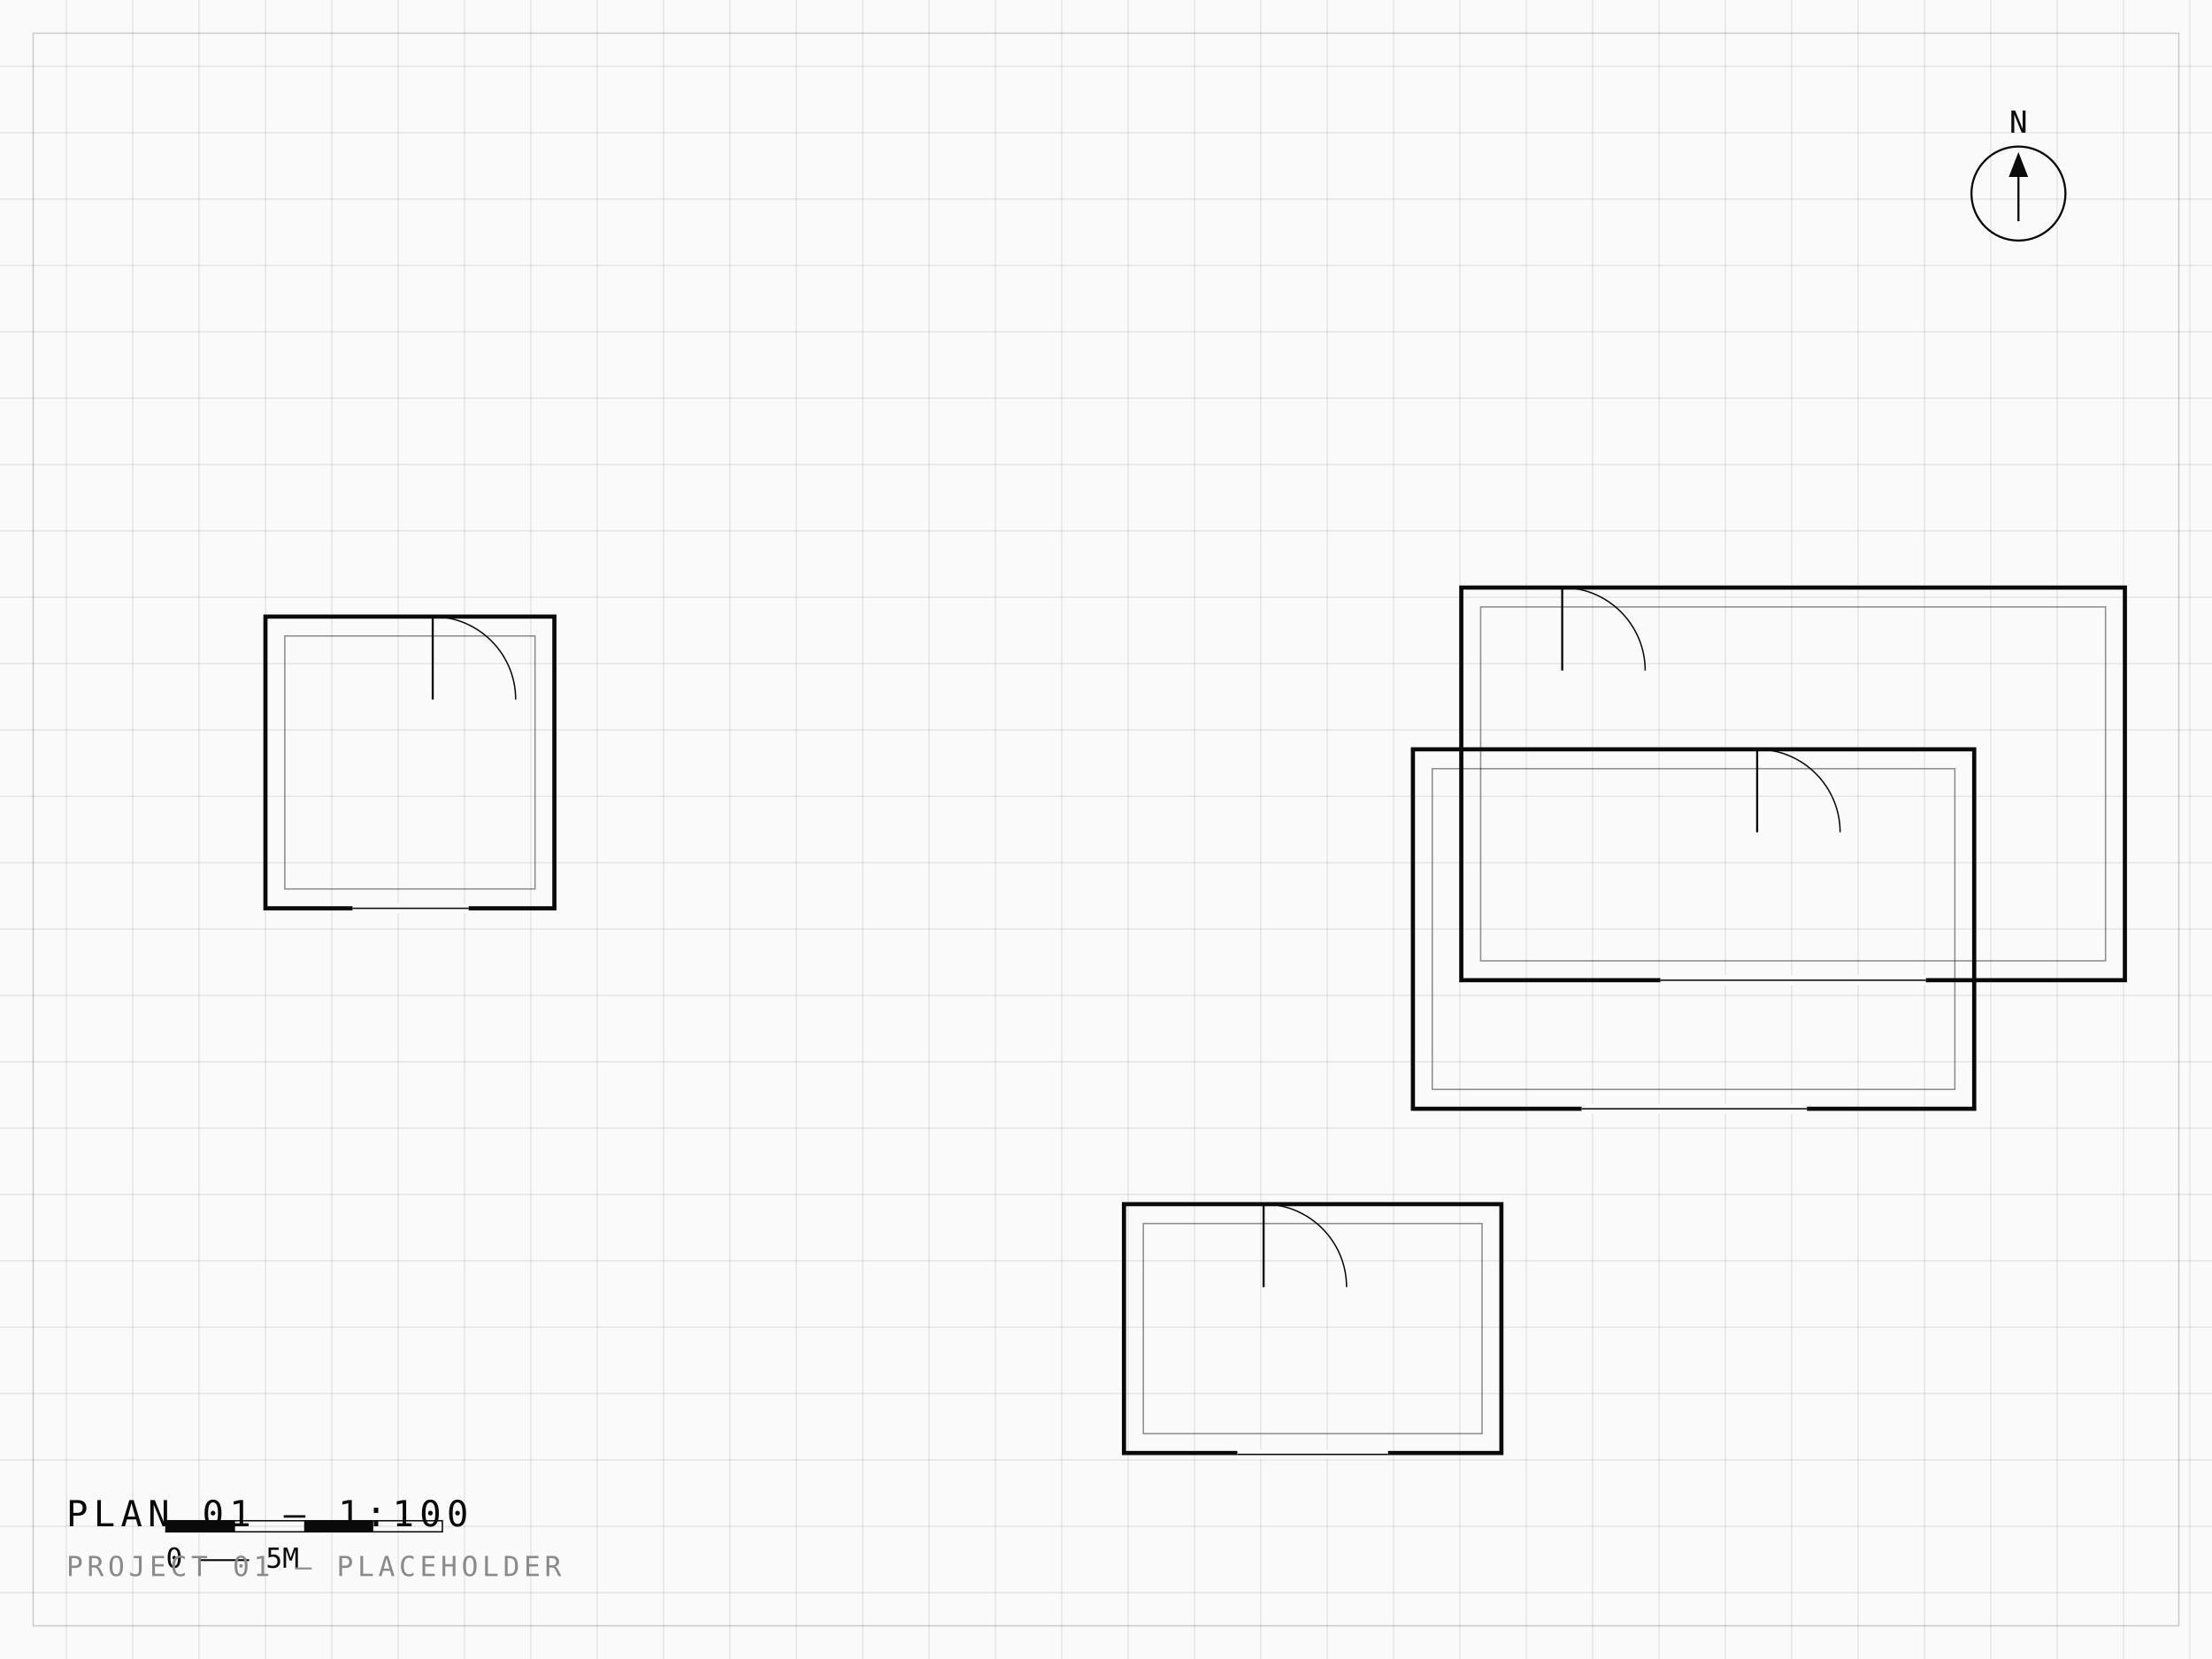
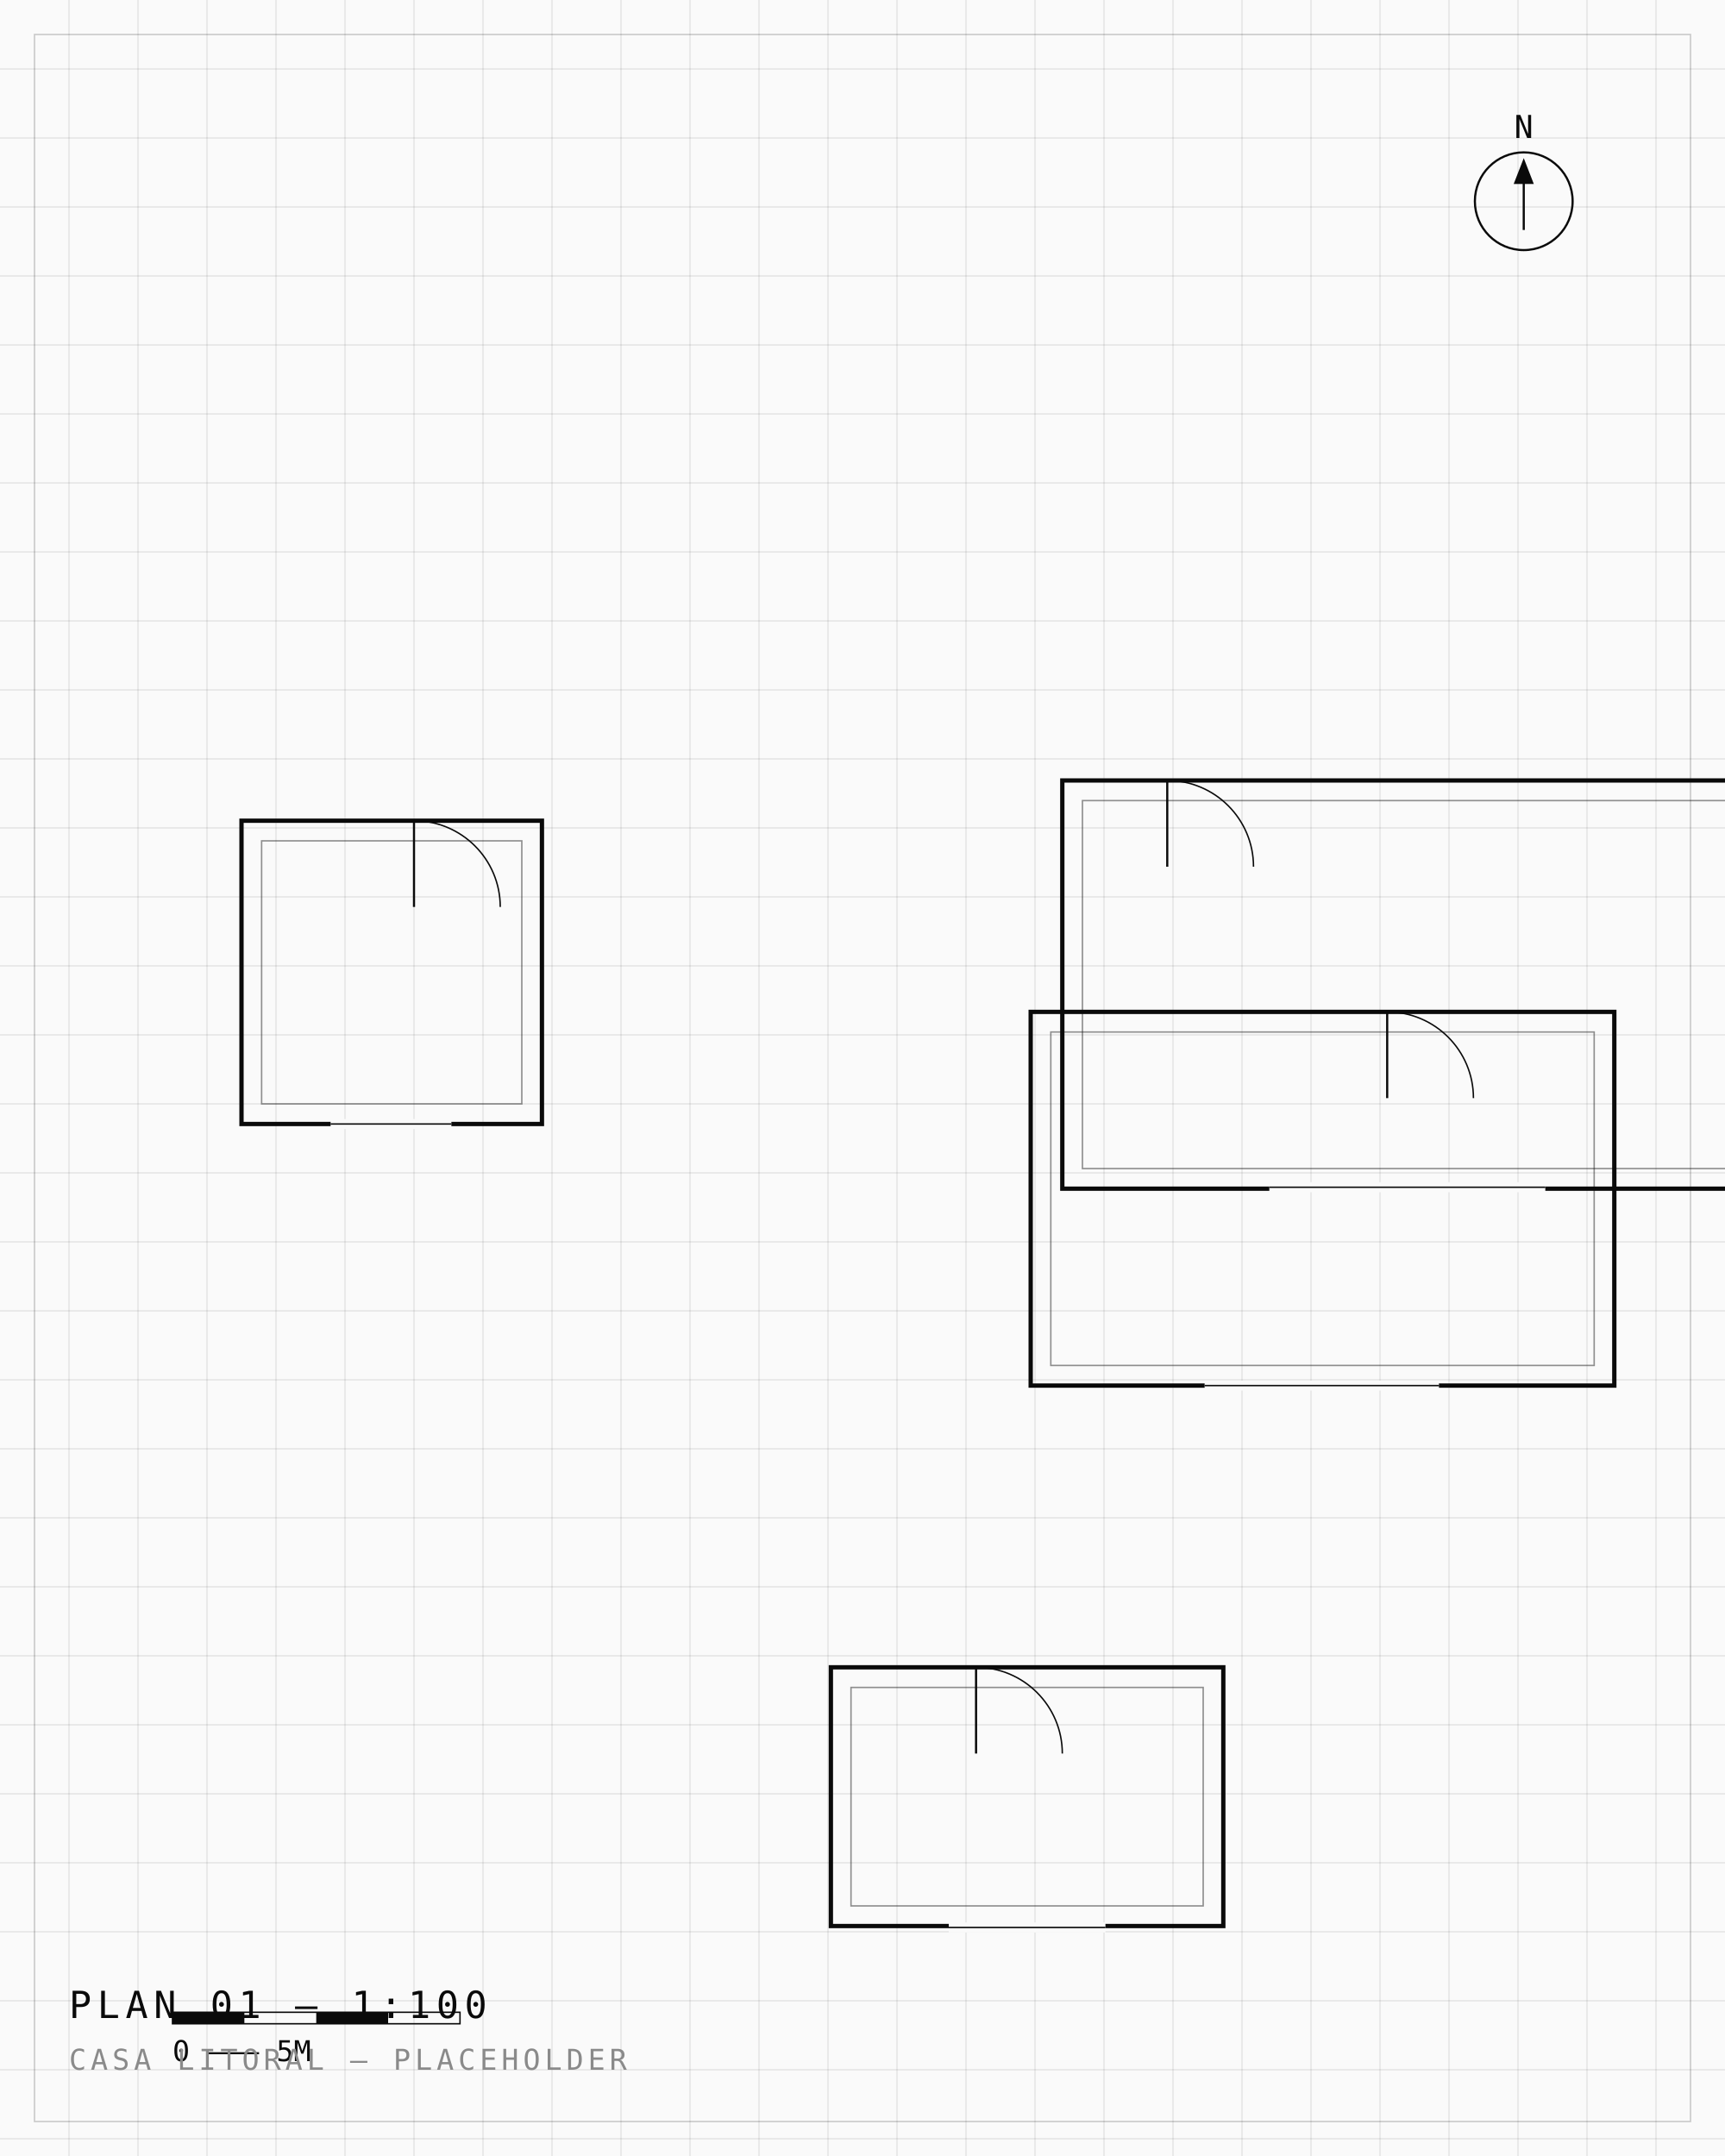
- <svg xmlns="http://www.w3.org/2000/svg" width="1600" height="1200" viewBox="0 0 1600 1200">
-   <rect width="1600" height="1200" fill="#fafafa" />
+ <svg xmlns="http://www.w3.org/2000/svg" width="1200" height="1500" viewBox="0 0 1200 1500">
+   <rect width="1200" height="1500" fill="#fafafa" />
  <g stroke="rgba(10,10,10,0.08)" stroke-width="1">
-     <line x1="48" y1="0" x2="48" y2="1200" />
-     <line x1="96" y1="0" x2="96" y2="1200" />
-     <line x1="144" y1="0" x2="144" y2="1200" />
-     <line x1="192" y1="0" x2="192" y2="1200" />
-     <line x1="240" y1="0" x2="240" y2="1200" />
-     <line x1="288" y1="0" x2="288" y2="1200" />
-     <line x1="336" y1="0" x2="336" y2="1200" />
-     <line x1="384" y1="0" x2="384" y2="1200" />
-     <line x1="432" y1="0" x2="432" y2="1200" />
-     <line x1="480" y1="0" x2="480" y2="1200" />
-     <line x1="528" y1="0" x2="528" y2="1200" />
-     <line x1="576" y1="0" x2="576" y2="1200" />
-     <line x1="624" y1="0" x2="624" y2="1200" />
-     <line x1="672" y1="0" x2="672" y2="1200" />
-     <line x1="720" y1="0" x2="720" y2="1200" />
-     <line x1="768" y1="0" x2="768" y2="1200" />
-     <line x1="816" y1="0" x2="816" y2="1200" />
-     <line x1="864" y1="0" x2="864" y2="1200" />
-     <line x1="912" y1="0" x2="912" y2="1200" />
-     <line x1="960" y1="0" x2="960" y2="1200" />
-     <line x1="1008" y1="0" x2="1008" y2="1200" />
-     <line x1="1056" y1="0" x2="1056" y2="1200" />
-     <line x1="1104" y1="0" x2="1104" y2="1200" />
-     <line x1="1152" y1="0" x2="1152" y2="1200" />
-     <line x1="1200" y1="0" x2="1200" y2="1200" />
-     <line x1="1248" y1="0" x2="1248" y2="1200" />
-     <line x1="1296" y1="0" x2="1296" y2="1200" />
-     <line x1="1344" y1="0" x2="1344" y2="1200" />
-     <line x1="1392" y1="0" x2="1392" y2="1200" />
-     <line x1="1440" y1="0" x2="1440" y2="1200" />
-     <line x1="1488" y1="0" x2="1488" y2="1200" />
-     <line x1="1536" y1="0" x2="1536" y2="1200" />
-     <line x1="1584" y1="0" x2="1584" y2="1200" />
-     <line x1="0" y1="48" x2="1600" y2="48" />
-     <line x1="0" y1="96" x2="1600" y2="96" />
-     <line x1="0" y1="144" x2="1600" y2="144" />
-     <line x1="0" y1="192" x2="1600" y2="192" />
-     <line x1="0" y1="240" x2="1600" y2="240" />
-     <line x1="0" y1="288" x2="1600" y2="288" />
-     <line x1="0" y1="336" x2="1600" y2="336" />
-     <line x1="0" y1="384" x2="1600" y2="384" />
-     <line x1="0" y1="432" x2="1600" y2="432" />
-     <line x1="0" y1="480" x2="1600" y2="480" />
-     <line x1="0" y1="528" x2="1600" y2="528" />
-     <line x1="0" y1="576" x2="1600" y2="576" />
-     <line x1="0" y1="624" x2="1600" y2="624" />
-     <line x1="0" y1="672" x2="1600" y2="672" />
-     <line x1="0" y1="720" x2="1600" y2="720" />
-     <line x1="0" y1="768" x2="1600" y2="768" />
-     <line x1="0" y1="816" x2="1600" y2="816" />
-     <line x1="0" y1="864" x2="1600" y2="864" />
-     <line x1="0" y1="912" x2="1600" y2="912" />
-     <line x1="0" y1="960" x2="1600" y2="960" />
-     <line x1="0" y1="1008" x2="1600" y2="1008" />
-     <line x1="0" y1="1056" x2="1600" y2="1056" />
-     <line x1="0" y1="1104" x2="1600" y2="1104" />
-     <line x1="0" y1="1152" x2="1600" y2="1152" />
+     <line x1="48" y1="0" x2="48" y2="1500" />
+     <line x1="96" y1="0" x2="96" y2="1500" />
+     <line x1="144" y1="0" x2="144" y2="1500" />
+     <line x1="192" y1="0" x2="192" y2="1500" />
+     <line x1="240" y1="0" x2="240" y2="1500" />
+     <line x1="288" y1="0" x2="288" y2="1500" />
+     <line x1="336" y1="0" x2="336" y2="1500" />
+     <line x1="384" y1="0" x2="384" y2="1500" />
+     <line x1="432" y1="0" x2="432" y2="1500" />
+     <line x1="480" y1="0" x2="480" y2="1500" />
+     <line x1="528" y1="0" x2="528" y2="1500" />
+     <line x1="576" y1="0" x2="576" y2="1500" />
+     <line x1="624" y1="0" x2="624" y2="1500" />
+     <line x1="672" y1="0" x2="672" y2="1500" />
+     <line x1="720" y1="0" x2="720" y2="1500" />
+     <line x1="768" y1="0" x2="768" y2="1500" />
+     <line x1="816" y1="0" x2="816" y2="1500" />
+     <line x1="864" y1="0" x2="864" y2="1500" />
+     <line x1="912" y1="0" x2="912" y2="1500" />
+     <line x1="960" y1="0" x2="960" y2="1500" />
+     <line x1="1008" y1="0" x2="1008" y2="1500" />
+     <line x1="1056" y1="0" x2="1056" y2="1500" />
+     <line x1="1104" y1="0" x2="1104" y2="1500" />
+     <line x1="1152" y1="0" x2="1152" y2="1500" />
+     <line x1="0" y1="48" x2="1200" y2="48" />
+     <line x1="0" y1="96" x2="1200" y2="96" />
+     <line x1="0" y1="144" x2="1200" y2="144" />
+     <line x1="0" y1="192" x2="1200" y2="192" />
+     <line x1="0" y1="240" x2="1200" y2="240" />
+     <line x1="0" y1="288" x2="1200" y2="288" />
+     <line x1="0" y1="336" x2="1200" y2="336" />
+     <line x1="0" y1="384" x2="1200" y2="384" />
+     <line x1="0" y1="432" x2="1200" y2="432" />
+     <line x1="0" y1="480" x2="1200" y2="480" />
+     <line x1="0" y1="528" x2="1200" y2="528" />
+     <line x1="0" y1="576" x2="1200" y2="576" />
+     <line x1="0" y1="624" x2="1200" y2="624" />
+     <line x1="0" y1="672" x2="1200" y2="672" />
+     <line x1="0" y1="720" x2="1200" y2="720" />
+     <line x1="0" y1="768" x2="1200" y2="768" />
+     <line x1="0" y1="816" x2="1200" y2="816" />
+     <line x1="0" y1="864" x2="1200" y2="864" />
+     <line x1="0" y1="912" x2="1200" y2="912" />
+     <line x1="0" y1="960" x2="1200" y2="960" />
+     <line x1="0" y1="1008" x2="1200" y2="1008" />
+     <line x1="0" y1="1056" x2="1200" y2="1056" />
+     <line x1="0" y1="1104" x2="1200" y2="1104" />
+     <line x1="0" y1="1152" x2="1200" y2="1152" />
+     <line x1="0" y1="1200" x2="1200" y2="1200" />
+     <line x1="0" y1="1248" x2="1200" y2="1248" />
+     <line x1="0" y1="1296" x2="1200" y2="1296" />
+     <line x1="0" y1="1344" x2="1200" y2="1344" />
+     <line x1="0" y1="1392" x2="1200" y2="1392" />
+     <line x1="0" y1="1440" x2="1200" y2="1440" />
+     <line x1="0" y1="1488" x2="1200" y2="1488" />
  </g>
-   <rect x="24" y="24" width="1552" height="1152" fill="none" stroke="rgba(10,10,10,0.2)" stroke-width="1" />
-   <rect x="1022" y="542" width="406" height="260" fill="none" stroke="#0a0a0a" stroke-width="3" />
-   <rect x="1036" y="556" width="378" height="232" fill="none" stroke="#0a0a0a" stroke-width="1" opacity="0.45" />
-   <line x1="1271" y1="542" x2="1271" y2="602" stroke="#0a0a0a" stroke-width="1.5" />
-   <path d="M 1271 542 A 60 60 0 0 1 1331 602" fill="none" stroke="#0a0a0a" stroke-width="1" />
-   <line x1="1144" y1="802" x2="1307" y2="802" stroke="#fafafa" stroke-width="7" />
-   <line x1="1144" y1="802" x2="1307" y2="802" stroke="#0a0a0a" stroke-width="1" />
-   <rect x="813" y="871" width="273" height="180" fill="none" stroke="#0a0a0a" stroke-width="3" />
-   <rect x="827" y="885" width="245" height="152" fill="none" stroke="#0a0a0a" stroke-width="1" opacity="0.45" />
-   <line x1="914" y1="871" x2="914" y2="931" stroke="#0a0a0a" stroke-width="1.5" />
-   <path d="M 914 871 A 60 60 0 0 1 974 931" fill="none" stroke="#0a0a0a" stroke-width="1" />
-   <line x1="895" y1="1052" x2="1004" y2="1052" stroke="#fafafa" stroke-width="7" />
-   <line x1="895" y1="1052" x2="1004" y2="1052" stroke="#0a0a0a" stroke-width="1" />
-   <rect x="1057" y="425" width="480" height="284" fill="none" stroke="#0a0a0a" stroke-width="3" />
-   <rect x="1071" y="439" width="452" height="256" fill="none" stroke="#0a0a0a" stroke-width="1" opacity="0.45" />
-   <line x1="1130" y1="425" x2="1130" y2="485" stroke="#0a0a0a" stroke-width="1.5" />
-   <path d="M 1130 425 A 60 60 0 0 1 1190 485" fill="none" stroke="#0a0a0a" stroke-width="1" />
-   <line x1="1201" y1="709" x2="1393" y2="709" stroke="#fafafa" stroke-width="7" />
-   <line x1="1201" y1="709" x2="1393" y2="709" stroke="#0a0a0a" stroke-width="1" />
-   <rect x="192" y="446" width="209" height="211" fill="none" stroke="#0a0a0a" stroke-width="3" />
-   <rect x="206" y="460" width="181" height="183" fill="none" stroke="#0a0a0a" stroke-width="1" opacity="0.45" />
-   <line x1="313" y1="446" x2="313" y2="506" stroke="#0a0a0a" stroke-width="1.5" />
-   <path d="M 313 446 A 60 60 0 0 1 373 506" fill="none" stroke="#0a0a0a" stroke-width="1" />
-   <line x1="255" y1="657" x2="339" y2="657" stroke="#fafafa" stroke-width="7" />
-   <line x1="255" y1="657" x2="339" y2="657" stroke="#0a0a0a" stroke-width="1" />
-   <g transform="translate(1460,140)" stroke="#0a0a0a" fill="none" stroke-width="1.5">
+   <rect x="24" y="24" width="1152" height="1452" fill="none" stroke="rgba(10,10,10,0.2)" stroke-width="1" />
+   <rect x="717" y="704" width="406" height="260" fill="none" stroke="#0a0a0a" stroke-width="3" />
+   <rect x="731" y="718" width="378" height="232" fill="none" stroke="#0a0a0a" stroke-width="1" opacity="0.45" />
+   <line x1="965" y1="704" x2="965" y2="764" stroke="#0a0a0a" stroke-width="1.5" />
+   <path d="M 965 704 A 60 60 0 0 1 1025 764" fill="none" stroke="#0a0a0a" stroke-width="1" />
+   <line x1="838" y1="964" x2="1001" y2="964" stroke="#fafafa" stroke-width="7" />
+   <line x1="838" y1="964" x2="1001" y2="964" stroke="#0a0a0a" stroke-width="1" />
+   <rect x="578" y="1160" width="273" height="180" fill="none" stroke="#0a0a0a" stroke-width="3" />
+   <rect x="592" y="1174" width="245" height="152" fill="none" stroke="#0a0a0a" stroke-width="1" opacity="0.45" />
+   <line x1="679" y1="1160" x2="679" y2="1220" stroke="#0a0a0a" stroke-width="1.5" />
+   <path d="M 679 1160 A 60 60 0 0 1 739 1220" fill="none" stroke="#0a0a0a" stroke-width="1" />
+   <line x1="660" y1="1341" x2="769" y2="1341" stroke="#fafafa" stroke-width="7" />
+   <line x1="660" y1="1341" x2="769" y2="1341" stroke="#0a0a0a" stroke-width="1" />
+   <rect x="739" y="543" width="480" height="284" fill="none" stroke="#0a0a0a" stroke-width="3" />
+   <rect x="753" y="557" width="452" height="256" fill="none" stroke="#0a0a0a" stroke-width="1" opacity="0.45" />
+   <line x1="812" y1="543" x2="812" y2="603" stroke="#0a0a0a" stroke-width="1.5" />
+   <path d="M 812 543 A 60 60 0 0 1 872 603" fill="none" stroke="#0a0a0a" stroke-width="1" />
+   <line x1="883" y1="826" x2="1075" y2="826" stroke="#fafafa" stroke-width="7" />
+   <line x1="883" y1="826" x2="1075" y2="826" stroke="#0a0a0a" stroke-width="1" />
+   <rect x="168" y="571" width="209" height="211" fill="none" stroke="#0a0a0a" stroke-width="3" />
+   <rect x="182" y="585" width="181" height="183" fill="none" stroke="#0a0a0a" stroke-width="1" opacity="0.45" />
+   <line x1="288" y1="571" x2="288" y2="631" stroke="#0a0a0a" stroke-width="1.5" />
+   <path d="M 288 571 A 60 60 0 0 1 348 631" fill="none" stroke="#0a0a0a" stroke-width="1" />
+   <line x1="230" y1="782" x2="314" y2="782" stroke="#fafafa" stroke-width="7" />
+   <line x1="230" y1="782" x2="314" y2="782" stroke="#0a0a0a" stroke-width="1" />
+   <g transform="translate(1060,140)" stroke="#0a0a0a" fill="none" stroke-width="1.5">
    <circle r="34" />
    <line x1="0" y1="20" x2="0" y2="-20" />
    <polygon points="0,-30 7,-12 -7,-12" fill="#0a0a0a" stroke="none" />
    <text y="-44" text-anchor="middle" font-size="22" fill="#0a0a0a" stroke="none" font-family="monospace">N</text>
  </g>
-   <g transform="translate(120,1100)">
+   <g transform="translate(120,1400)">
    <rect width="200" height="8" fill="none" stroke="#0a0a0a" />
    <rect width="50" height="8" fill="#0a0a0a" />
    <rect x="100" width="50" height="8" fill="#0a0a0a" />
    <text y="34" font-size="20" font-family="monospace" fill="#0a0a0a">0 ——— 5M</text>
  </g>
-   <text x="48" y="1104" font-family="monospace" font-size="26" letter-spacing="4" fill="#0a0a0a">PLAN 01 — 1:100</text>
-   <text x="48" y="1140" font-family="monospace" font-size="20" letter-spacing="3" fill="#8a8a8a">PROJECT 01 — PLACEHOLDER</text>
+   <text x="48" y="1404" font-family="monospace" font-size="26" letter-spacing="4" fill="#0a0a0a">PLAN 01 — 1:100</text>
+   <text x="48" y="1440" font-family="monospace" font-size="20" letter-spacing="3" fill="#8a8a8a">CASA LITORAL — PLACEHOLDER</text>
</svg>
